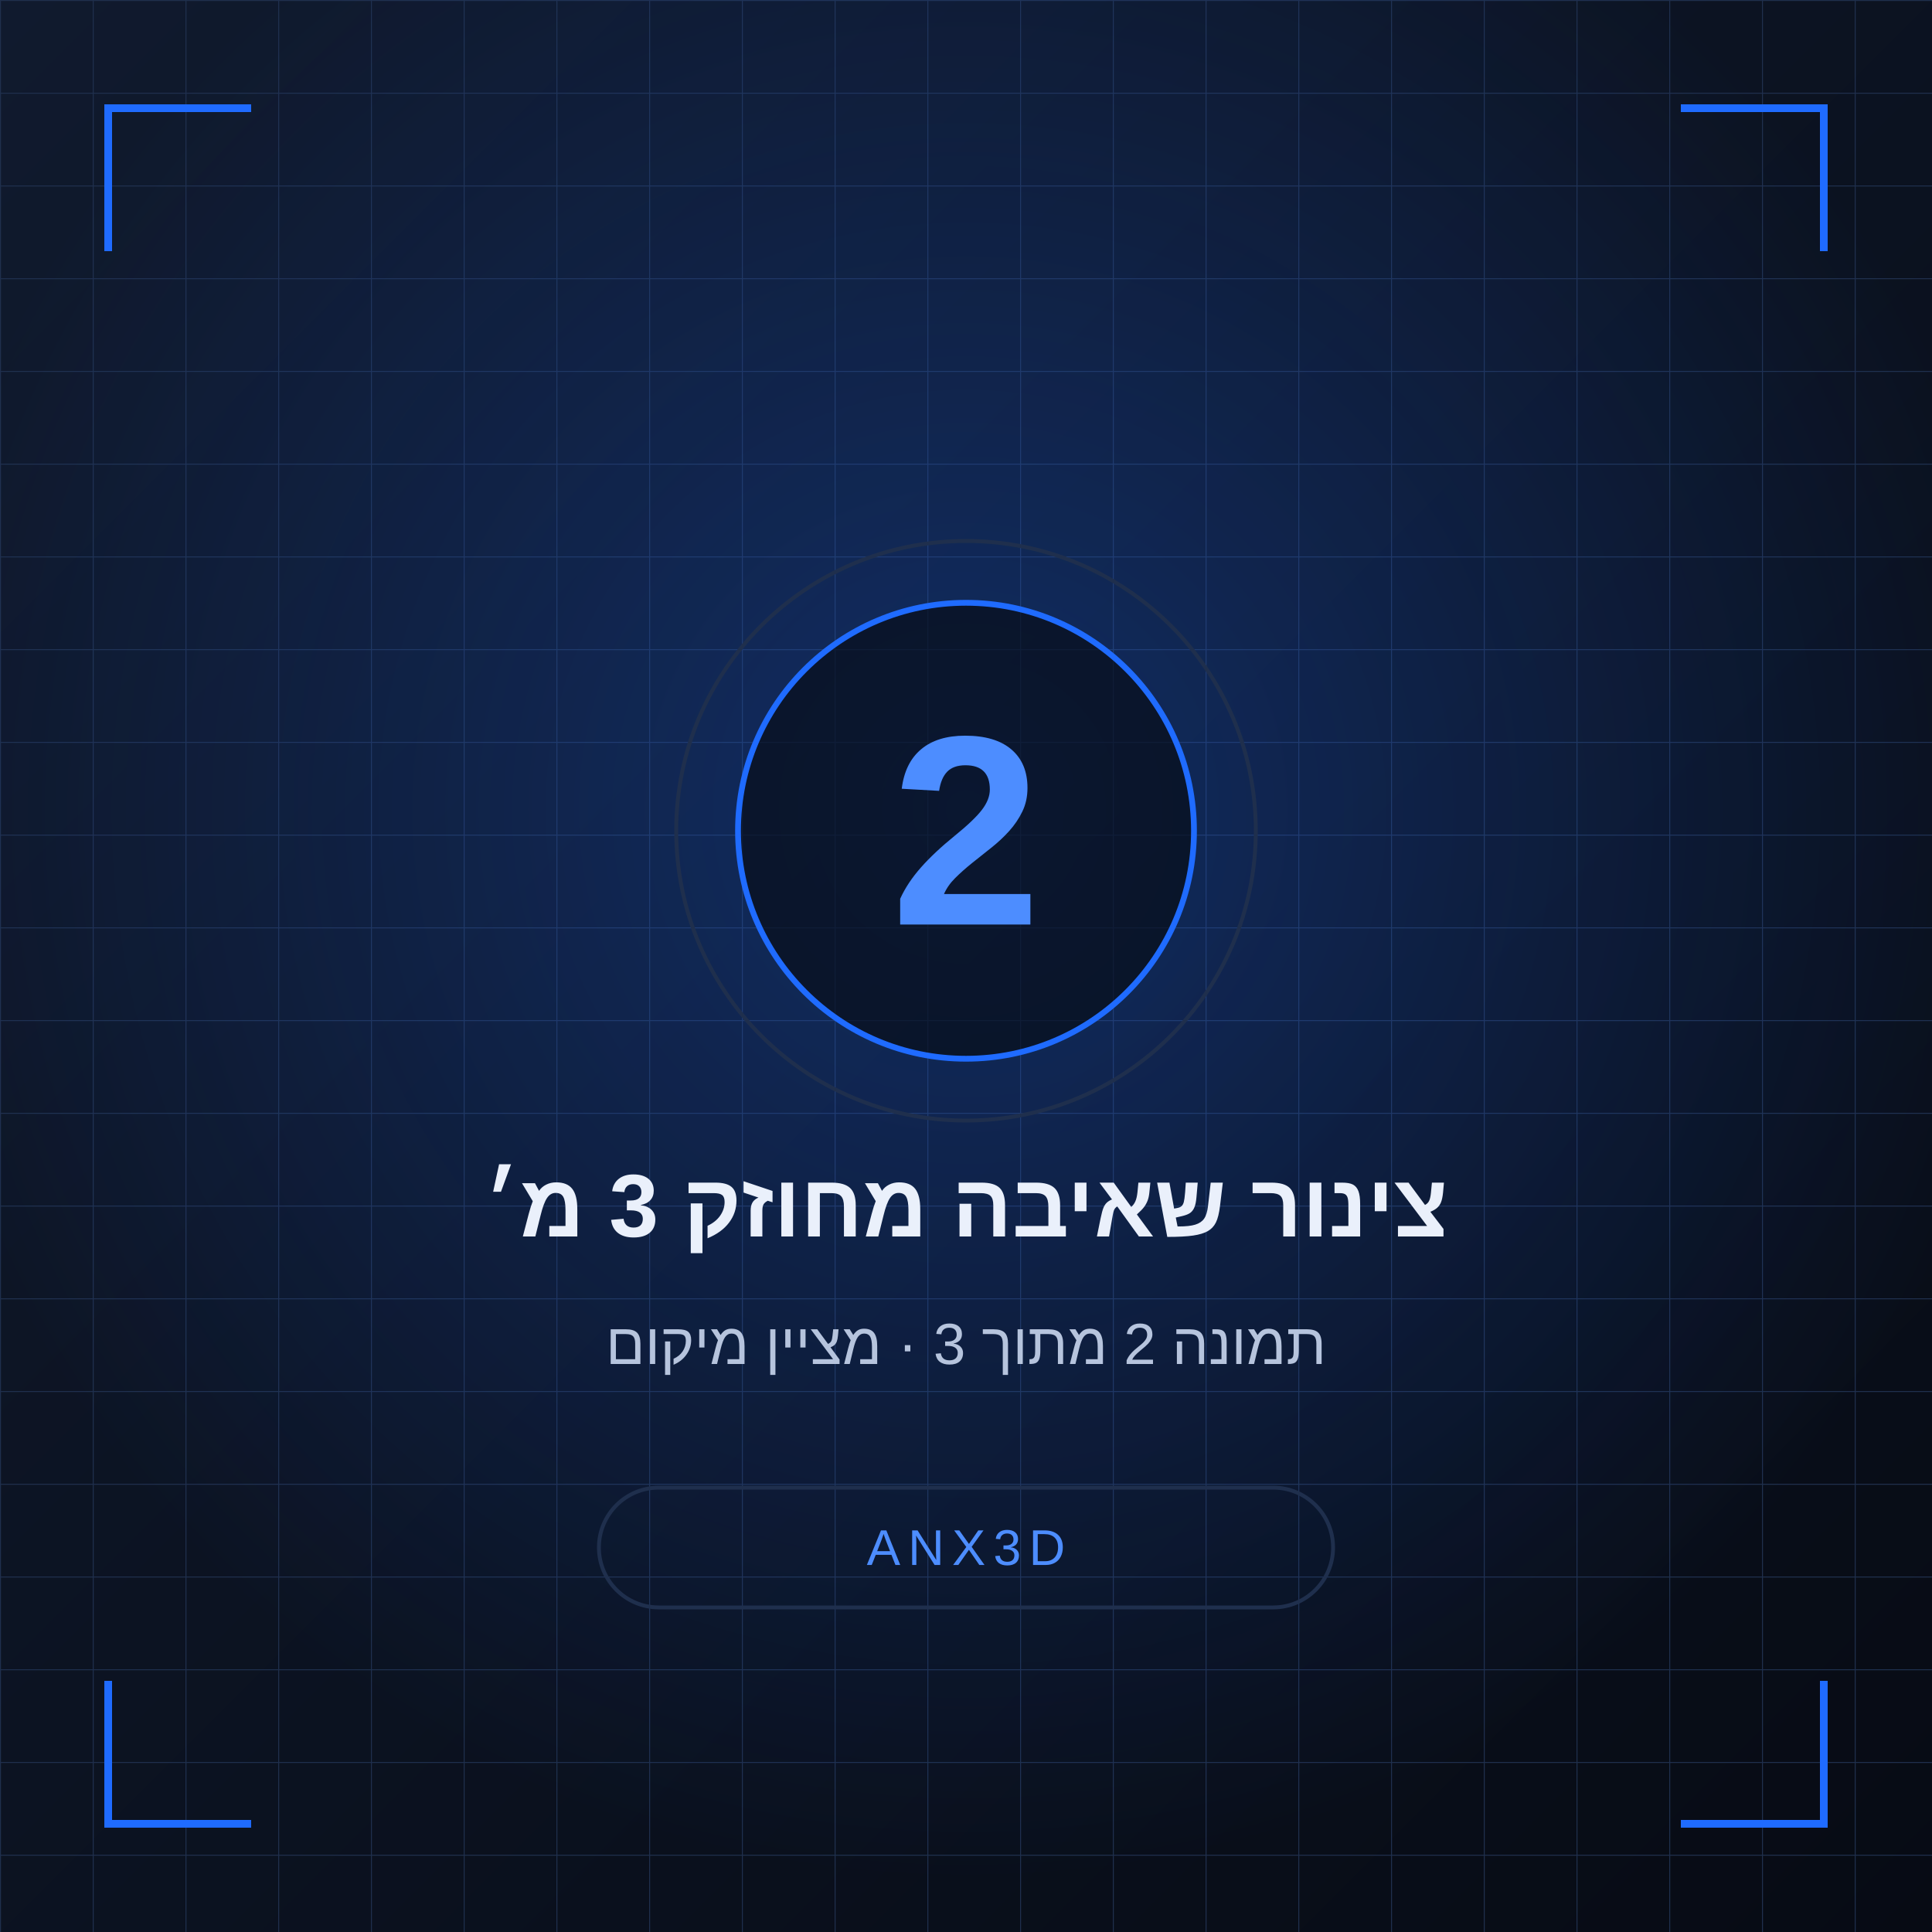
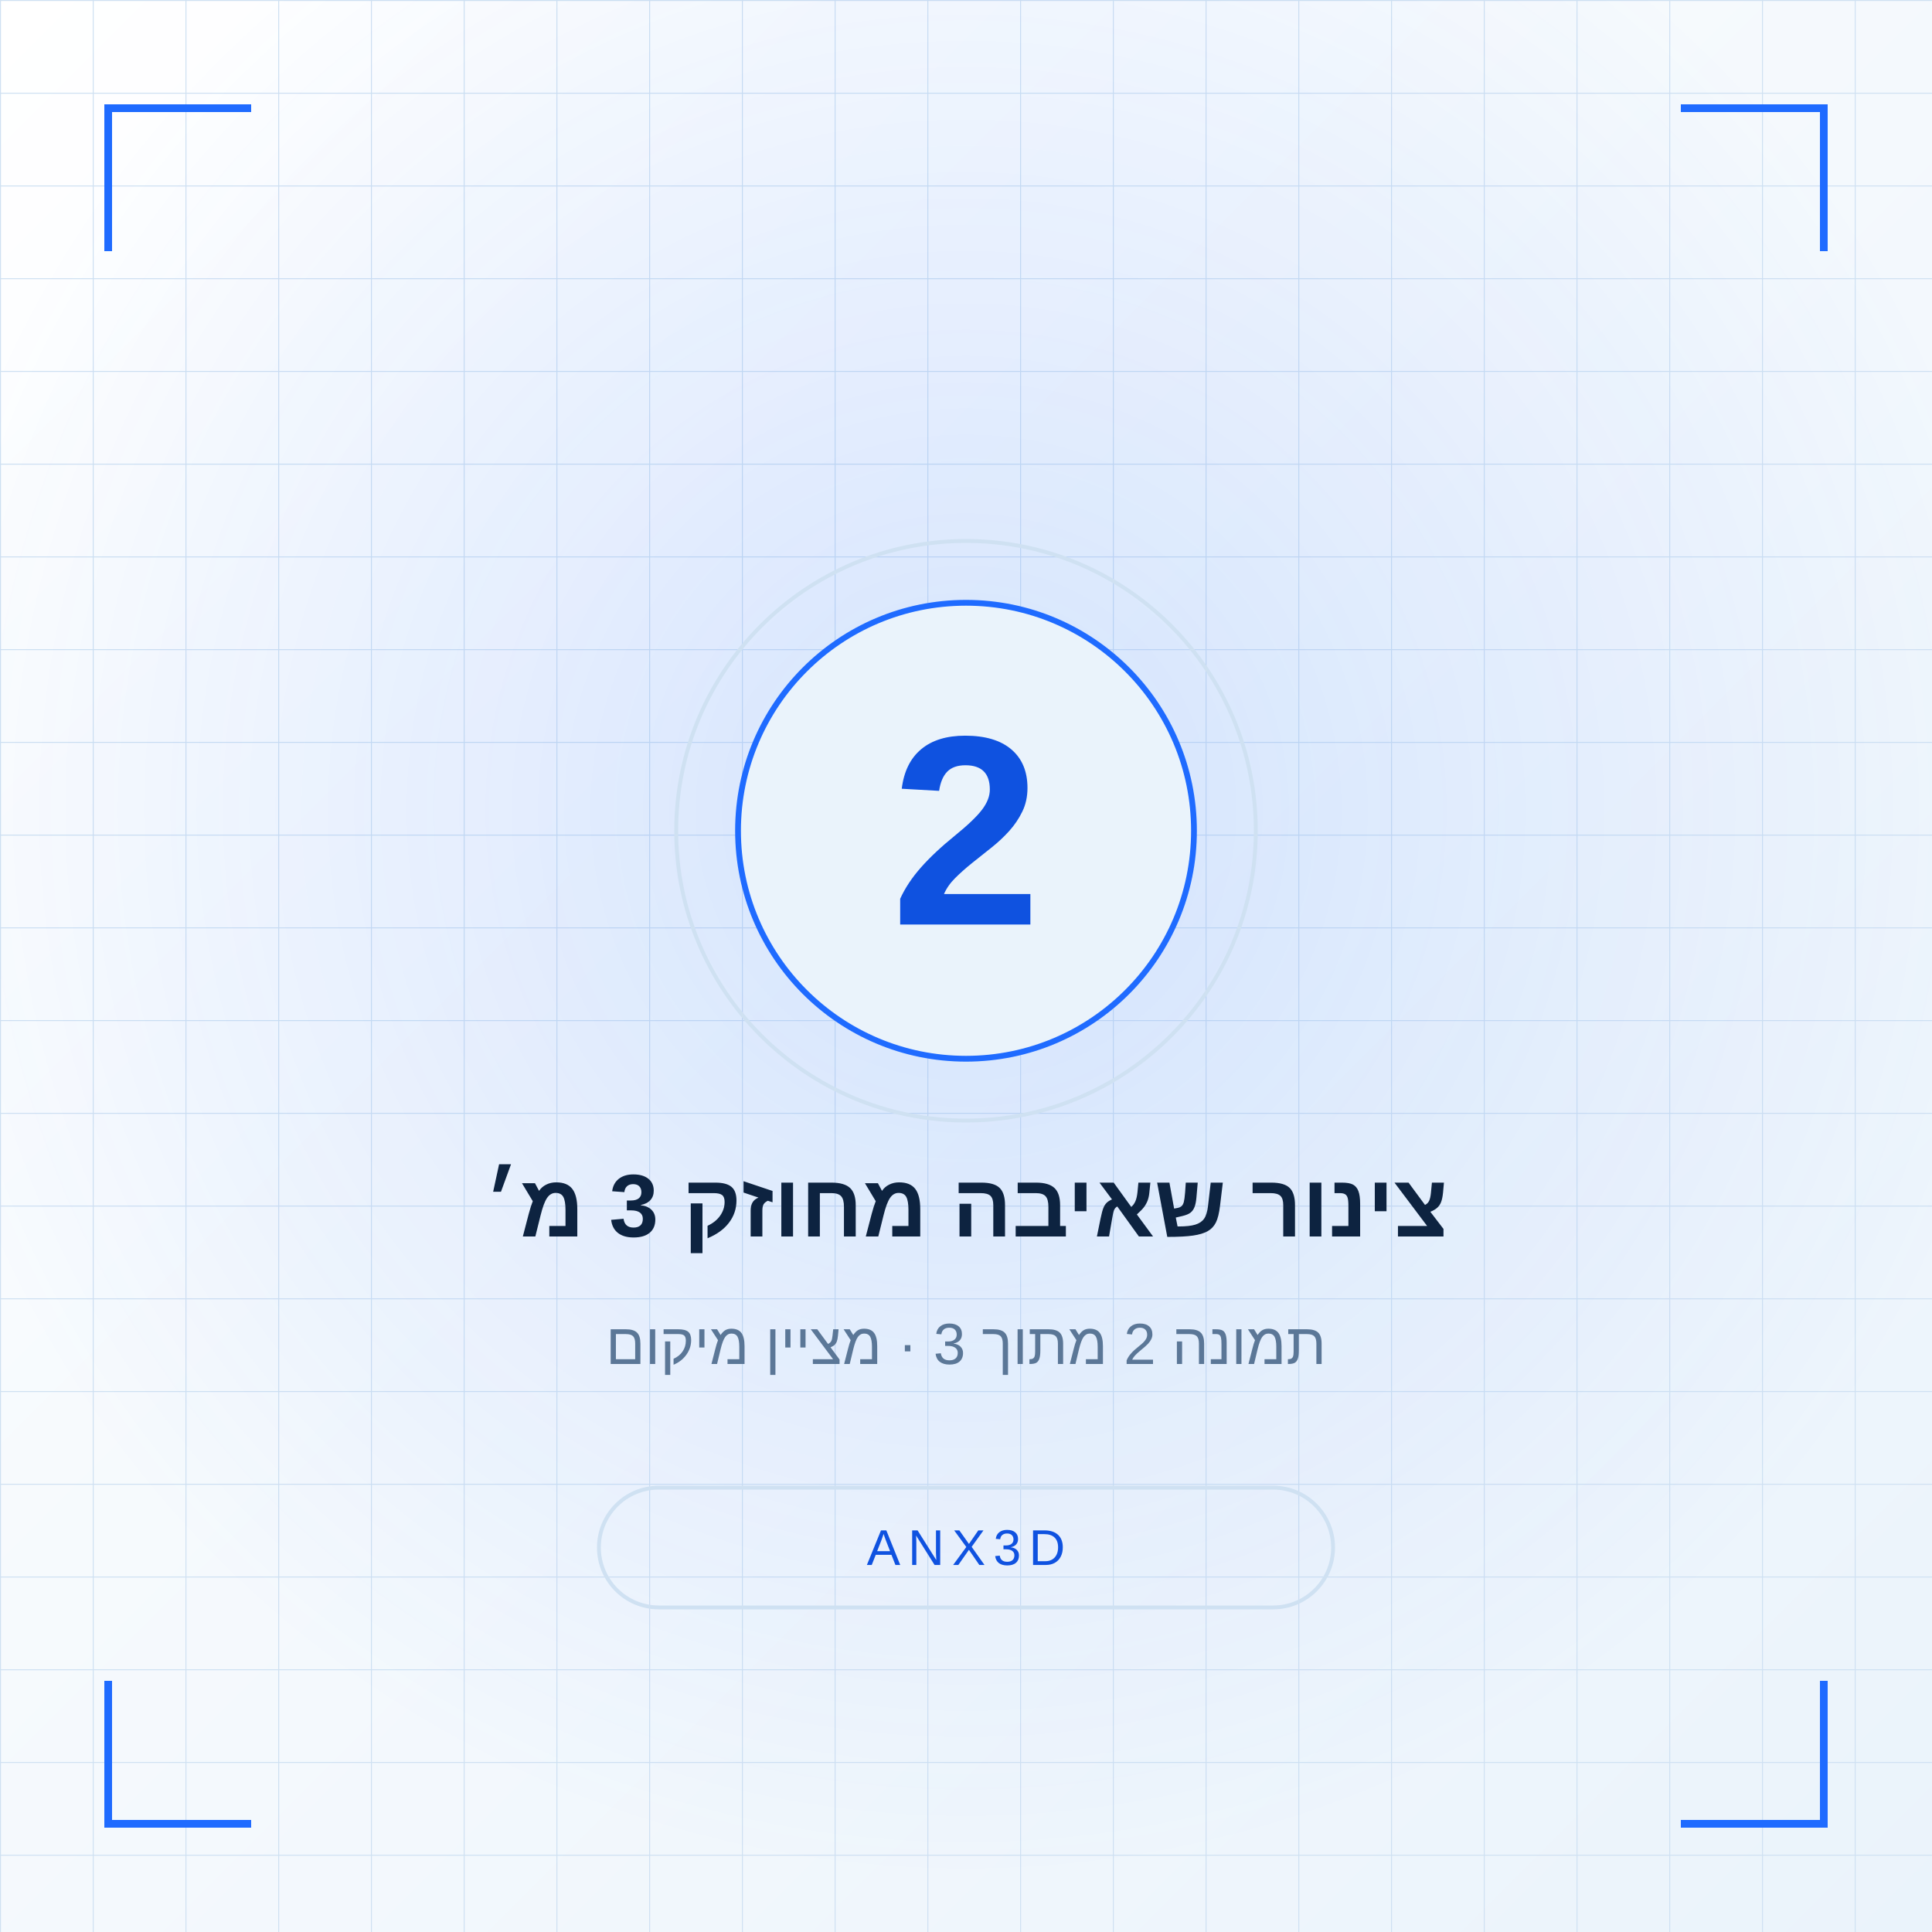
<svg xmlns="http://www.w3.org/2000/svg" width="1000" height="1000" viewBox="0 0 1000 1000" role="img" aria-label="צינור שאיבה מחוזק 3 מ׳ — תמונה 2 מתוך 3 (מציין מיקום)">
  <defs>
    <linearGradient id="bg" x1="0" y1="0" x2="1" y2="1">
-       <stop offset="0%" stop-color="#101a2e" />
-       <stop offset="100%" stop-color="#070b14" />
+       <stop offset="0%" stop-color="#ffffff" />
+       <stop offset="100%" stop-color="#eaf3fb" />
    </linearGradient>
    <pattern id="grid" width="48" height="48" patternUnits="userSpaceOnUse">
-       <path d="M48 0H0V48" fill="none" stroke="#1f2f4d" stroke-width="1" />
+       <path d="M48 0H0V48" fill="none" stroke="#cfe1f2" stroke-width="1" />
    </pattern>
    <radialGradient id="glow" cx="50%" cy="42%" r="55%">
-       <stop offset="0%" stop-color="#1f6bff" stop-opacity="0.30" />
+       <stop offset="0%" stop-color="#1f6bff" stop-opacity="0.16" />
      <stop offset="100%" stop-color="#1f6bff" stop-opacity="0" />
    </radialGradient>
  </defs>
  <rect width="1000" height="1000" fill="url(#bg)" />
  <rect width="1000" height="1000" fill="url(#grid)" />
  <rect width="1000" height="1000" fill="url(#glow)" />
  <path d="M56 128V56h72" fill="none" stroke="#1f6bff" stroke-width="4" stroke-linecap="square" />
  <path d="M872 56h72v72" fill="none" stroke="#1f6bff" stroke-width="4" stroke-linecap="square" />
  <path d="M944 872v72h-72" fill="none" stroke="#1f6bff" stroke-width="4" stroke-linecap="square" />
  <path d="M128 944H56v-72" fill="none" stroke="#1f6bff" stroke-width="4" stroke-linecap="square" />
-   <circle cx="500" cy="430" r="150" fill="none" stroke="#1f2f4d" stroke-width="2" />
-   <circle cx="500" cy="430" r="118" fill="#070b14" fill-opacity="0.65" stroke="#1f6bff" stroke-width="3" />
-   <text x="500" y="430" text-anchor="middle" dominant-baseline="central" font-family="Heebo, Arial, sans-serif" font-size="140" font-weight="700" fill="#4d8dff">2</text>
-   <text x="500" y="640" text-anchor="middle" direction="rtl" font-family="Heebo, Arial, sans-serif" font-size="46" font-weight="700" fill="#eaf0fb">צינור שאיבה מחוזק 3 מ׳</text>
-   <text x="500" y="706" text-anchor="middle" direction="rtl" font-family="Heebo, Arial, sans-serif" font-size="30" fill="#b6c4dd">תמונה 2 מתוך 3 · מציין מיקום</text>
-   <rect x="310" y="770" width="380" height="62" rx="31" fill="none" stroke="#1f2f4d" stroke-width="2" />
-   <text x="500" y="801" text-anchor="middle" dominant-baseline="central" font-family="Heebo, Arial, sans-serif" font-size="26" letter-spacing="4" fill="#4d8dff">ANX3D</text>
+   <circle cx="500" cy="430" r="150" fill="none" stroke="#cfe1f2" stroke-width="2" />
+   <circle cx="500" cy="430" r="118" fill="#eaf3fb" stroke="#1f6bff" stroke-width="3" />
+   <text x="500" y="430" text-anchor="middle" dominant-baseline="central" font-family="Heebo, Arial, sans-serif" font-size="140" font-weight="700" fill="#0f52e0">2</text>
+   <text x="500" y="640" text-anchor="middle" direction="rtl" font-family="Heebo, Arial, sans-serif" font-size="46" font-weight="700" fill="#0d2340">צינור שאיבה מחוזק 3 מ׳</text>
+   <text x="500" y="706" text-anchor="middle" direction="rtl" font-family="Heebo, Arial, sans-serif" font-size="30" fill="#5b7797">תמונה 2 מתוך 3 · מציין מיקום</text>
+   <rect x="310" y="770" width="380" height="62" rx="31" fill="none" stroke="#cfe1f2" stroke-width="2" />
+   <text x="500" y="801" text-anchor="middle" dominant-baseline="central" font-family="Heebo, Arial, sans-serif" font-size="26" letter-spacing="4" fill="#0f52e0">ANX3D</text>
</svg>
